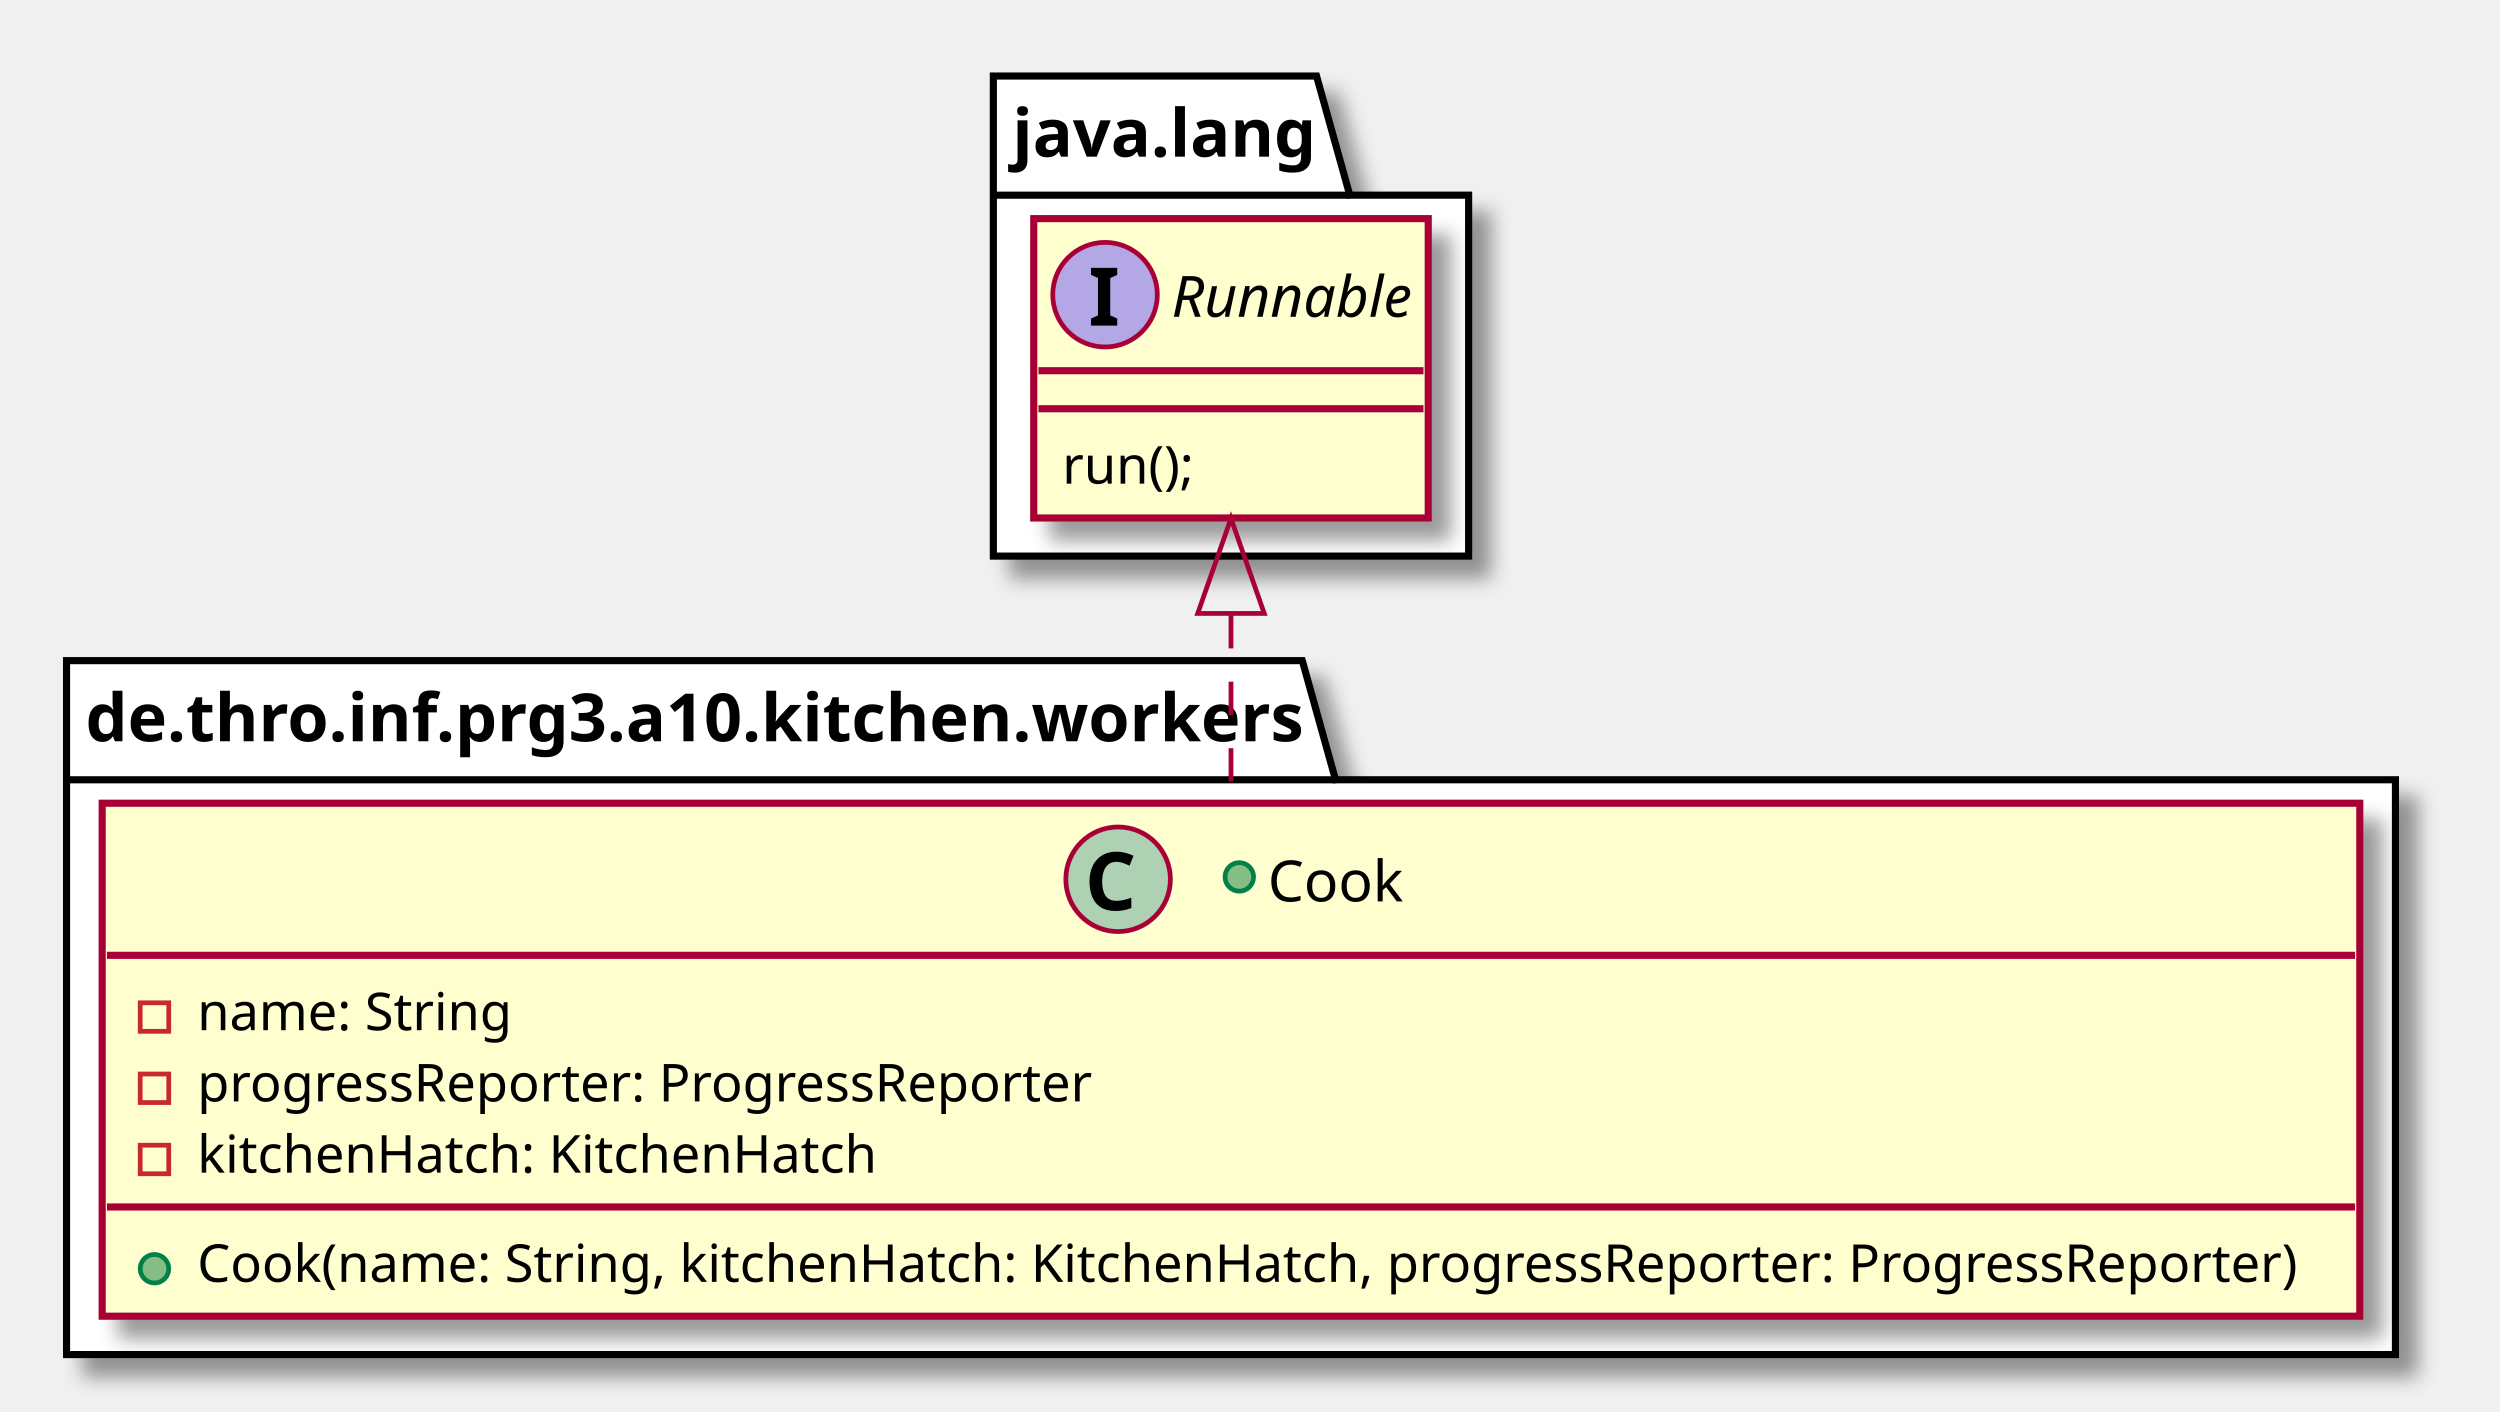
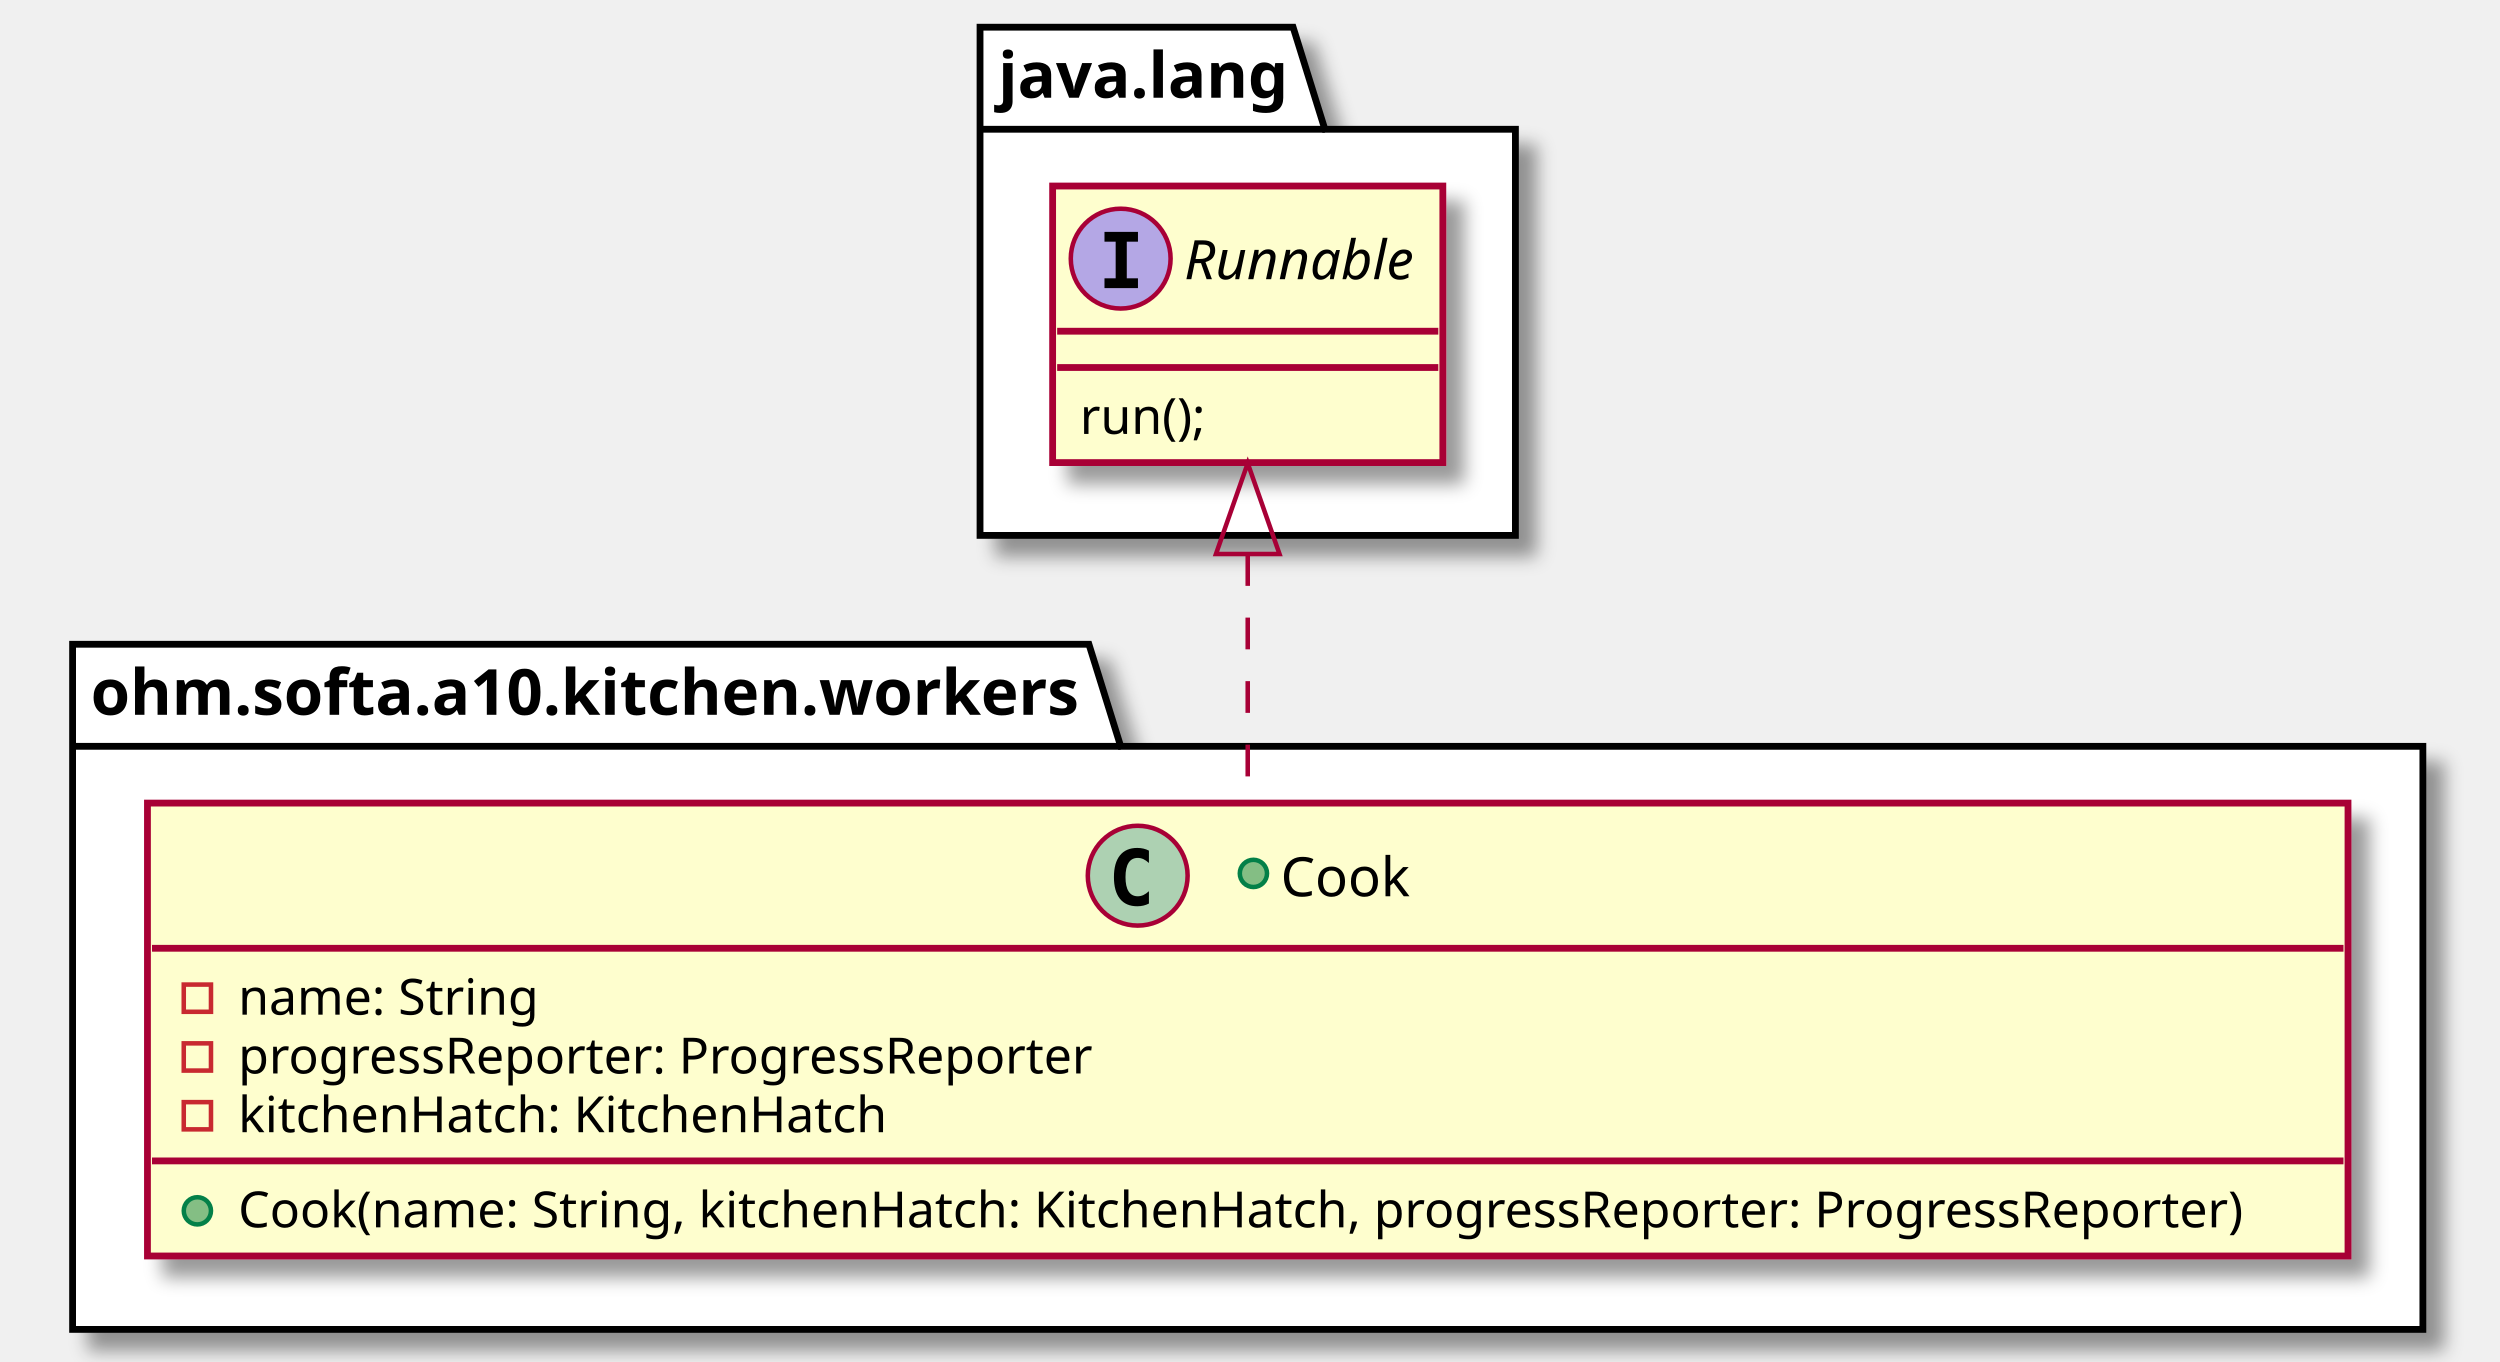
- <svg xmlns="http://www.w3.org/2000/svg" contentScriptType="application/ecmascript" contentStyleType="text/css" height="297px" preserveAspectRatio="none" style="width:526px;height:297px;" version="1.1" viewBox="0 0 526 297" width="526px" zoomAndPan="magnify">
+ <svg xmlns="http://www.w3.org/2000/svg" contentScriptType="application/ecmascript" contentStyleType="text/css" height="300px" preserveAspectRatio="none" style="width:551px;height:300px;background:#FFFFFF;" version="1.1" viewBox="0 0 551 300" width="551px" zoomAndPan="magnify">
  <defs>
-     <filter height="300%" id="f17n44e7zy5wnm" width="300%" x="-1" y="-1">
+     <filter height="300%" id="fx3l3a9xzp7dw" width="300%" x="-1" y="-1">
      <feGaussianBlur result="blurOut" stdDeviation="2.0" />
      <feColorMatrix in="blurOut" result="blurOut2" type="matrix" values="0 0 0 0 0 0 0 0 0 0 0 0 0 0 0 0 0 0 .4 0" />
      <feOffset dx="4.0" dy="4.0" in="blurOut2" result="blurOut3" />
      <feBlend in="SourceGraphic" in2="blurOut3" mode="normal" />
    </filter>
  </defs>
  <g>
-     <polygon fill="#FFFFFF" filter="url(#f17n44e7zy5wnm)" points="209,16,277,16,284,41.068,309,41.068,309,117,209,117,209,16" style="stroke: #000000; stroke-width: 1.5;" />
-     <line style="stroke: #000000; stroke-width: 1.5;" x1="209" x2="284" y1="41.068" y2="41.068" />
-     <text fill="#000000" font-family="sans-serif" font-size="14" font-weight="bold" lengthAdjust="spacingAndGlyphs" textLength="62" x="213" y="32.966">java.lang</text>
-     <polygon fill="#FFFFFF" filter="url(#f17n44e7zy5wnm)" points="14,139,274,139,281,164.068,504,164.068,504,285,14,285,14,139" style="stroke: #000000; stroke-width: 1.5;" />
-     <line style="stroke: #000000; stroke-width: 1.5;" x1="14" x2="281" y1="164.068" y2="164.068" />
-     <text fill="#000000" font-family="sans-serif" font-size="14" font-weight="bold" lengthAdjust="spacingAndGlyphs" textLength="254" x="18" y="155.966">de.thro.inf.prg3.a10.kitchen.workers</text>
-     <rect fill="#FEFECE" filter="url(#f17n44e7zy5wnm)" height="62.982" id="Runnable" style="stroke: #A80036; stroke-width: 1.5;" width="83" x="217.5" y="46" />
-     <ellipse cx="232.5" cy="62" fill="#B4A7E5" rx="11" ry="11" style="stroke: #A80036; stroke-width: 1.0;" />
-     <path d="M235.062,68.5 L229.547,68.5 L229.547,67.031 L231.016,66.359 L231.016,58.5 L229.547,57.828 L229.547,56.359 L235.062,56.359 L235.062,57.828 L233.594,58.5 L233.594,66.359 L235.062,67.031 L235.062,68.5 Z " />
-     <text fill="#000000" font-family="sans-serif" font-size="12" font-style="italic" lengthAdjust="spacingAndGlyphs" textLength="51" x="246.5" y="66.656">Runnable</text>
-     <line style="stroke: #A80036; stroke-width: 1.5;" x1="218.5" x2="299.5" y1="78" y2="78" />
-     <line style="stroke: #A80036; stroke-width: 1.5;" x1="218.5" x2="299.5" y1="86" y2="86" />
-     <text fill="#000000" font-family="sans-serif" font-size="11" lengthAdjust="spacingAndGlyphs" textLength="28" x="223.5" y="101.759">run();</text>
-     <rect fill="#FEFECE" filter="url(#f17n44e7zy5wnm)" height="107.928" id="Cook" style="stroke: #A80036; stroke-width: 1.5;" width="475" x="21.5" y="169" />
-     <ellipse cx="235.25" cy="185" fill="#ADD1B2" rx="11" ry="11" style="stroke: #A80036; stroke-width: 1.0;" />
-     <path d="M234.938,181.328 Q233.453,181.328 232.672,182.438 Q231.891,183.547 231.891,185.469 Q231.891,187.406 232.609,188.469 Q233.328,189.531 234.938,189.531 Q235.672,189.531 236.406,189.359 Q237.156,189.188 238.031,188.875 L238.031,191.047 Q237.219,191.359 236.438,191.516 Q235.656,191.672 234.688,191.672 Q232.828,191.672 231.609,190.906 Q230.391,190.125 229.812,188.719 Q229.234,187.312 229.234,185.453 Q229.234,183.609 229.891,182.203 Q230.562,180.797 231.828,180 Q233.094,179.188 234.938,179.188 Q235.828,179.188 236.734,179.422 Q237.656,179.656 238.484,180.047 L237.656,182.141 Q236.969,181.812 236.281,181.578 Q235.594,181.328 234.938,181.328 Z " />
-     <ellipse cx="260.75" cy="184.5" fill="#84BE84" rx="3" ry="3" style="stroke: #038048; stroke-width: 1.0;" />
-     <text fill="#000000" font-family="sans-serif" font-size="12" lengthAdjust="spacingAndGlyphs" textLength="28" x="266.75" y="189.656">Cook</text>
-     <line style="stroke: #A80036; stroke-width: 1.5;" x1="22.5" x2="495.5" y1="201" y2="201" />
-     <rect fill="none" height="6" style="stroke: #C82930; stroke-width: 1.0;" width="6" x="29.5" y="210.991" />
-     <text fill="#000000" font-family="sans-serif" font-size="11" lengthAdjust="spacingAndGlyphs" textLength="67" x="41.5" y="216.759">name: String</text>
-     <rect fill="none" height="6" style="stroke: #C82930; stroke-width: 1.0;" width="6" x="29.5" y="225.973" />
-     <text fill="#000000" font-family="sans-serif" font-size="11" lengthAdjust="spacingAndGlyphs" textLength="194" x="41.5" y="231.741">progressReporter: ProgressReporter</text>
-     <rect fill="none" height="6" style="stroke: #C82930; stroke-width: 1.0;" width="6" x="29.5" y="240.955" />
-     <text fill="#000000" font-family="sans-serif" font-size="11" lengthAdjust="spacingAndGlyphs" textLength="143" x="41.5" y="246.723">kitchenHatch: KitchenHatch</text>
-     <line style="stroke: #A80036; stroke-width: 1.5;" x1="22.5" x2="495.5" y1="253.946" y2="253.946" />
-     <ellipse cx="32.5" cy="266.937" fill="#84BE84" rx="3" ry="3" style="stroke: #038048; stroke-width: 1.0;" />
-     <text fill="#000000" font-family="sans-serif" font-size="11" lengthAdjust="spacingAndGlyphs" textLength="449" x="41.5" y="269.705">Cook(name: String, kitchenHatch: KitchenHatch, progressReporter: ProgressReporter)</text>
-     <path d="M259,129.42 C259,142.225 259,155.971 259,168.878 " fill="none" id="Runnable-Cook" style="stroke: #A80036; stroke-width: 1.0; stroke-dasharray: 7.0,7.0;" />
-     <polygon fill="none" points="252,129.071,259,109.071,266,129.071,252,129.071" style="stroke: #A80036; stroke-width: 1.0;" />
+     <polygon fill="#FFFFFF" filter="url(#fx3l3a9xzp7dw)" points="216,6,285,6,292,28.488,334,28.488,334,118,216,118,216,6" style="stroke:#000000;stroke-width:1.5;" />
+     <line style="stroke:#000000;stroke-width:1.5;" x1="216" x2="292" y1="28.488" y2="28.488" />
+     <text fill="#000000" font-family="sans-serif" font-size="14" font-weight="bold" lengthAdjust="spacing" textLength="63" x="220" y="21.535">java.lang</text>
+     <polygon fill="#FFFFFF" filter="url(#fx3l3a9xzp7dw)" points="16,142,240,142,247,164.488,534,164.488,534,293,16,293,16,142" style="stroke:#000000;stroke-width:1.5;" />
+     <line style="stroke:#000000;stroke-width:1.5;" x1="16" x2="247" y1="164.488" y2="164.488" />
+     <text fill="#000000" font-family="sans-serif" font-size="14" font-weight="bold" lengthAdjust="spacing" textLength="218" x="20" y="157.535">ohm.softa.a10.kitchen.workers</text>
+     <rect codeLine="3" fill="#FEFECE" filter="url(#fx3l3a9xzp7dw)" height="60.955" id="Runnable" style="stroke:#A80036;stroke-width:1.5;" width="86" x="232" y="41" />
+     <ellipse cx="247" cy="57" fill="#B4A7E5" rx="11" ry="11" style="stroke:#A80036;stroke-width:1.0;" />
+     <path d="M243.428,53.265 L243.428,51.107 L250.807,51.107 L250.807,53.265 L248.342,53.265 L248.342,61.342 L250.807,61.342 L250.807,63.5 L243.428,63.5 L243.428,61.342 L245.893,61.342 L245.893,53.265 Z " fill="#000000" />
+     <text fill="#000000" font-family="sans-serif" font-size="12" font-style="italic" lengthAdjust="spacing" textLength="54" x="261" y="61.535">Runnable</text>
+     <line style="stroke:#A80036;stroke-width:1.5;" x1="233" x2="317" y1="73" y2="73" />
+     <line style="stroke:#A80036;stroke-width:1.5;" x1="233" x2="317" y1="81" y2="81" />
+     <text fill="#000000" font-family="sans-serif" font-size="11" lengthAdjust="spacing" textLength="30" x="238" y="95.635">run();</text>
+     <rect codeLine="9" fill="#FEFECE" filter="url(#fx3l3a9xzp7dw)" height="99.82" id="Cook" style="stroke:#A80036;stroke-width:1.5;" width="485" x="32.5" y="177" />
+     <ellipse cx="250.75" cy="193" fill="#ADD1B2" rx="11" ry="11" style="stroke:#A80036;stroke-width:1.0;" />
+     <path d="M253.223,199.143 Q252.642,199.442 252.003,199.591 Q251.364,199.741 250.658,199.741 Q248.151,199.741 246.832,198.089 Q245.512,196.437 245.512,193.316 Q245.512,190.186 246.832,188.535 Q248.151,186.883 250.658,186.883 Q251.364,186.883 252.011,187.032 Q252.659,187.182 253.223,187.481 L253.223,190.203 Q252.592,189.622 251.999,189.352 Q251.405,189.083 250.774,189.083 Q249.43,189.083 248.745,190.149 Q248.06,191.216 248.06,193.316 Q248.06,195.408 248.745,196.474 Q249.43,197.541 250.774,197.541 Q251.405,197.541 251.999,197.271 Q252.592,197.001 253.223,196.42 Z " fill="#000000" />
+     <ellipse cx="276.25" cy="192.5" fill="#84BE84" rx="3" ry="3" style="stroke:#038048;stroke-width:1.0;" />
+     <text fill="#000000" font-family="sans-serif" font-size="12" lengthAdjust="spacing" textLength="29" x="282.25" y="197.535">Cook</text>
+     <line style="stroke:#A80036;stroke-width:1.5;" x1="33.5" x2="516.5" y1="209" y2="209" />
+     <rect fill="none" height="6" style="stroke:#C82930;stroke-width:1.0;" width="6" x="40.5" y="217" />
+     <text fill="#000000" font-family="sans-serif" font-size="11" lengthAdjust="spacing" textLength="67" x="52.5" y="223.635">name: String</text>
+     <rect fill="none" height="6" style="stroke:#C82930;stroke-width:1.0;" width="6" x="40.5" y="229.955" />
+     <text fill="#000000" font-family="sans-serif" font-size="11" lengthAdjust="spacing" textLength="197" x="52.5" y="236.59">progressReporter: ProgressReporter</text>
+     <rect fill="none" height="6" style="stroke:#C82930;stroke-width:1.0;" width="6" x="40.5" y="242.91" />
+     <text fill="#000000" font-family="sans-serif" font-size="11" lengthAdjust="spacing" textLength="147" x="52.5" y="249.545">kitchenHatch: KitchenHatch</text>
+     <line style="stroke:#A80036;stroke-width:1.5;" x1="33.5" x2="516.5" y1="255.865" y2="255.865" />
+     <ellipse cx="43.5" cy="266.865" fill="#84BE84" rx="3" ry="3" style="stroke:#038048;stroke-width:1.0;" />
+     <text fill="#000000" font-family="sans-serif" font-size="11" lengthAdjust="spacing" textLength="459" x="52.5" y="270.5">Cook(name: String, kitchenHatch: KitchenHatch, progressReporter: ProgressReporter)</text>
+     <path d="M275,122.12 C275,139.66 275,159.37 275,176.86 " fill="none" id="Runnable-backto-Cook" style="stroke:#A80036;stroke-width:1.0;stroke-dasharray:7.0,7.0;" />
+     <polygon fill="none" points="268,122.1,275,102.1,282,122.1,268,122.1" style="stroke:#A80036;stroke-width:1.0;" />
  </g>
</svg>
